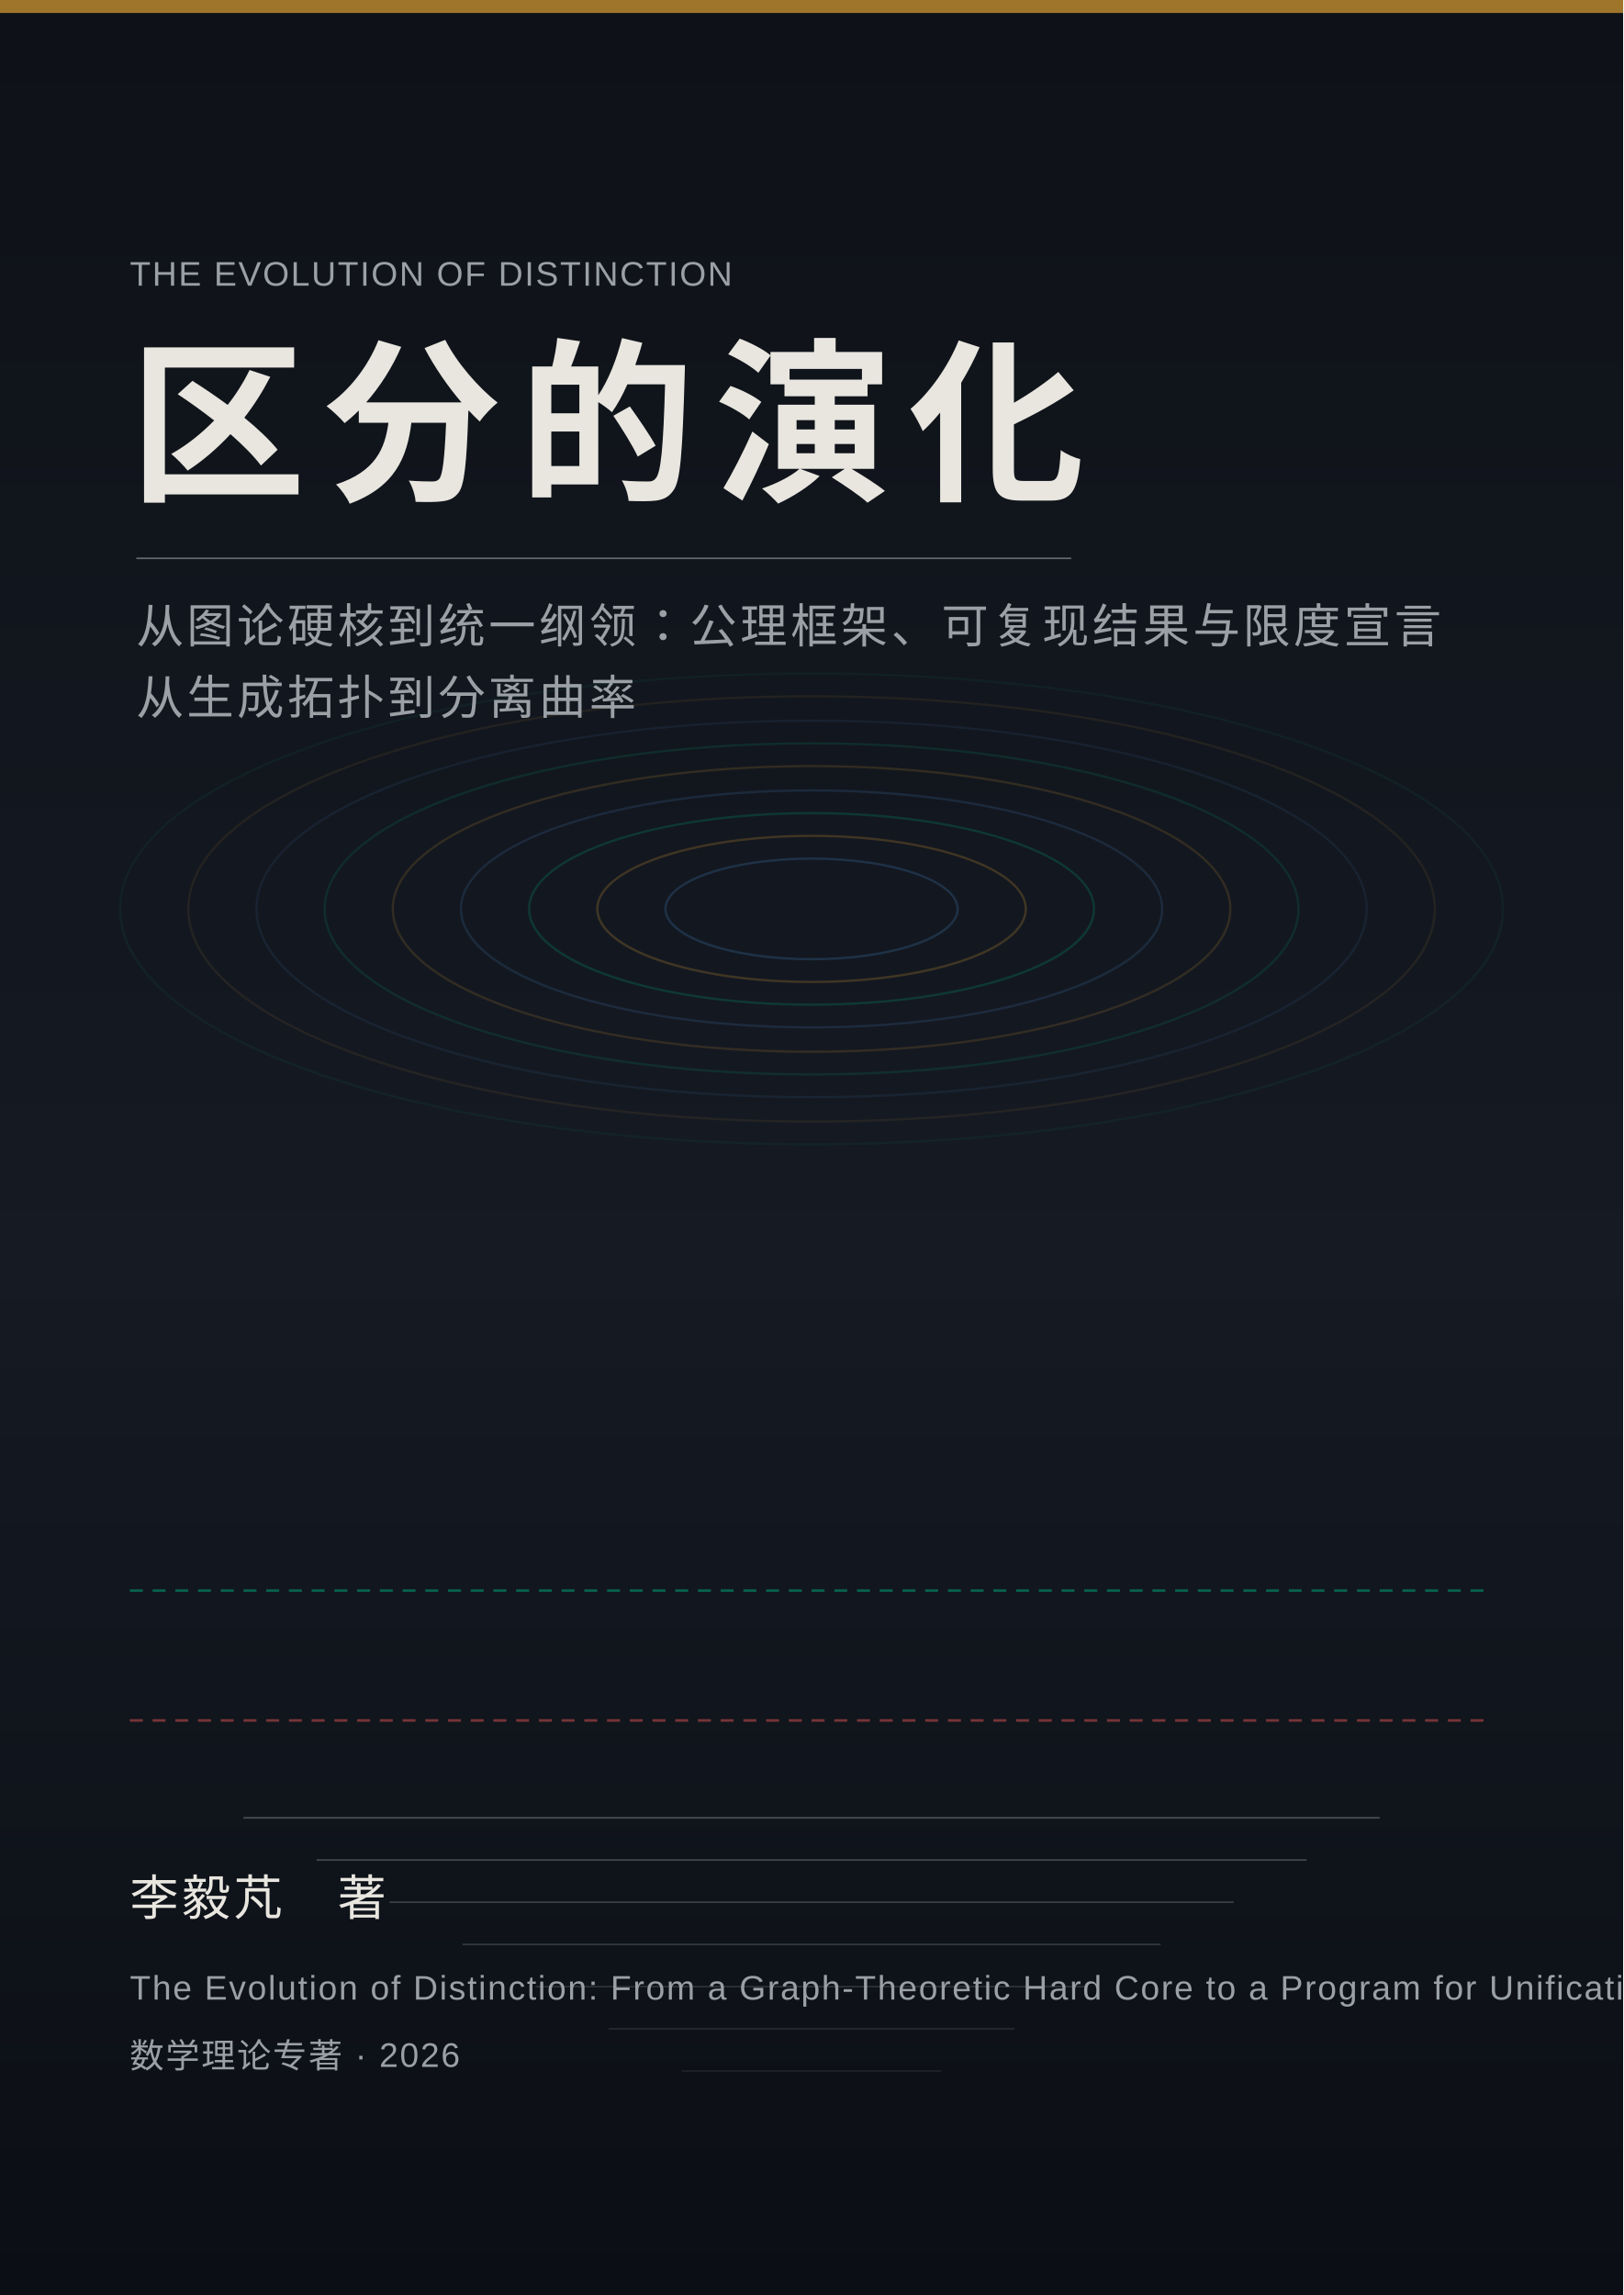
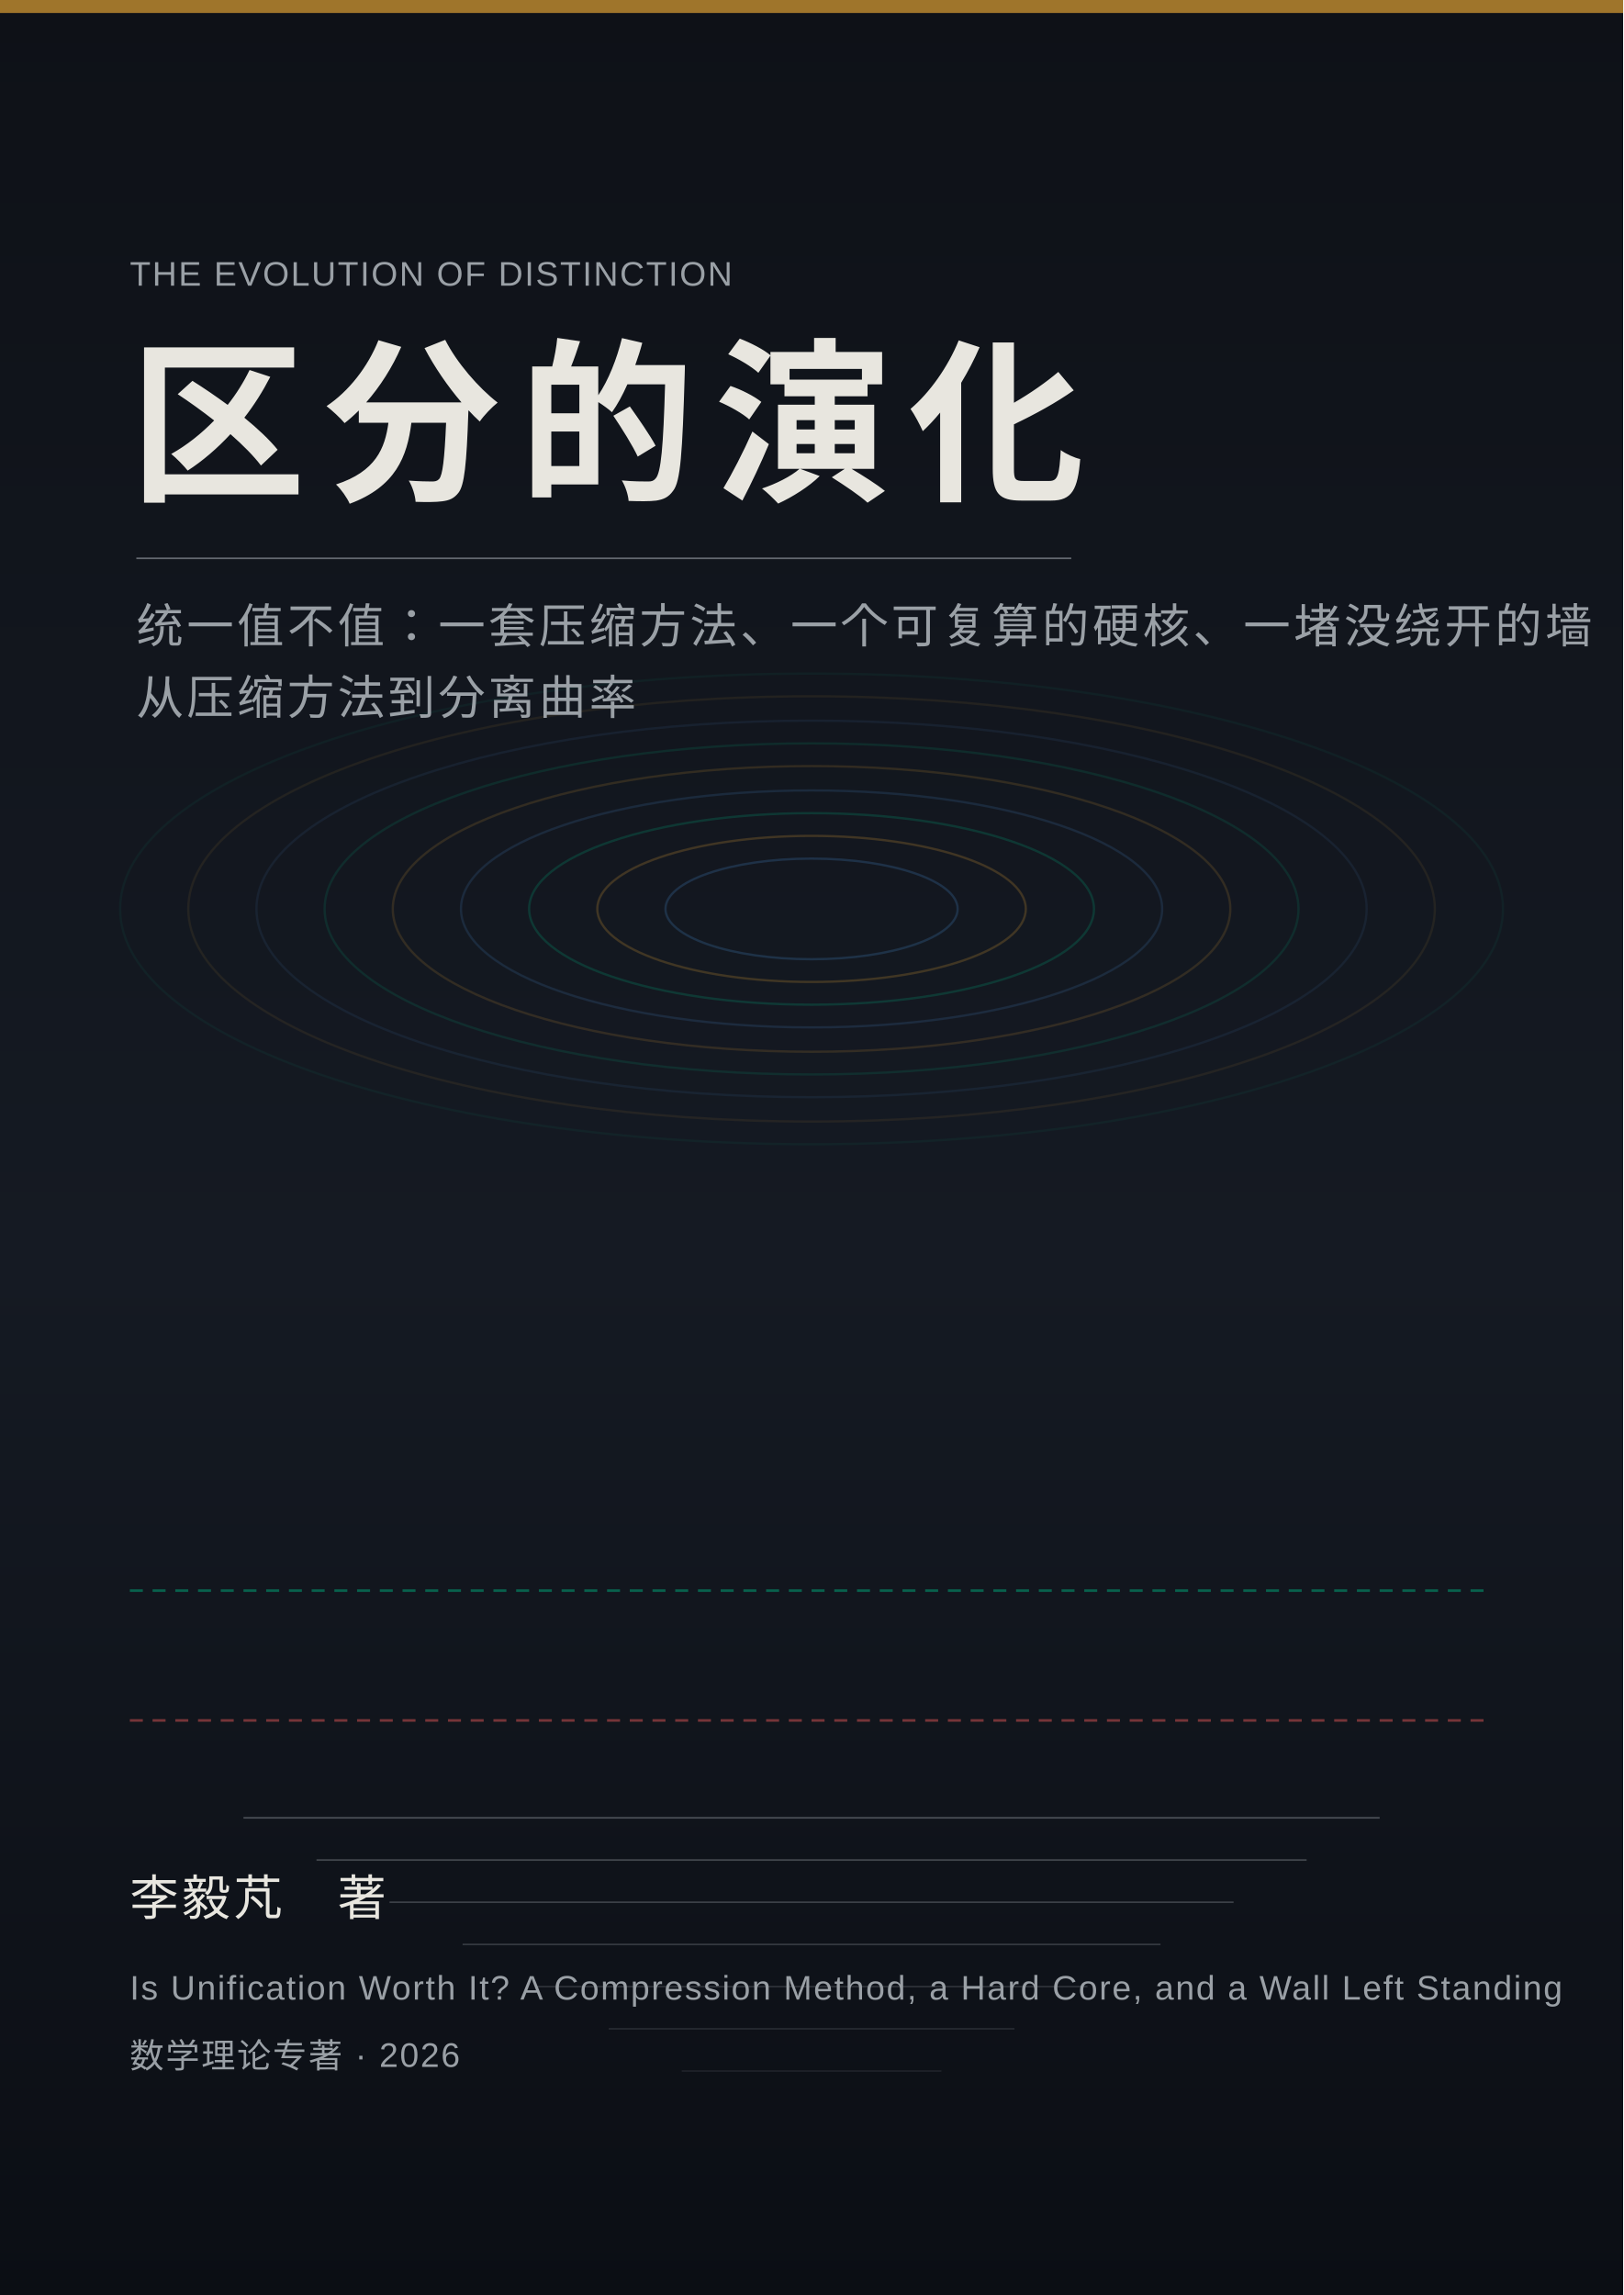
<svg xmlns="http://www.w3.org/2000/svg" viewBox="0 0 1000 1414" width="1000" height="1414">
  <defs>
    <linearGradient id="bg" x1="0" y1="0" x2="0" y2="1">
      <stop offset="0" stop-color="#0e1117" />
      <stop offset="0.55" stop-color="#151a23" />
      <stop offset="1" stop-color="#0b0e14" />
    </linearGradient>
  </defs>
  <rect x="0" y="0" width="1000" height="1414" fill="url(#bg)" />
  <rect x="0" y="0" width="1000" height="8" fill="#b8862f" opacity="0.85" />
  <ellipse cx="500" cy="560" rx="90" ry="31" fill="none" stroke="#3a6ea5" stroke-width="1.4" opacity="0.300" />
  <ellipse cx="500" cy="560" rx="132" ry="45" fill="none" stroke="#b8862f" stroke-width="1.4" opacity="0.272" />
  <ellipse cx="500" cy="560" rx="174" ry="59" fill="none" stroke="#009E73" stroke-width="1.4" opacity="0.244" />
  <ellipse cx="500" cy="560" rx="216" ry="73" fill="none" stroke="#3a6ea5" stroke-width="1.4" opacity="0.216" />
  <ellipse cx="500" cy="560" rx="258" ry="88" fill="none" stroke="#b8862f" stroke-width="1.4" opacity="0.188" />
  <ellipse cx="500" cy="560" rx="300" ry="102" fill="none" stroke="#009E73" stroke-width="1.4" opacity="0.160" />
  <ellipse cx="500" cy="560" rx="342" ry="116" fill="none" stroke="#3a6ea5" stroke-width="1.4" opacity="0.132" />
  <ellipse cx="500" cy="560" rx="384" ry="131" fill="none" stroke="#b8862f" stroke-width="1.4" opacity="0.104" />
  <ellipse cx="500" cy="560" rx="426" ry="145" fill="none" stroke="#009E73" stroke-width="1.4" opacity="0.076" />
  <line x1="80" y1="980" x2="920" y2="980" stroke="#009E73" stroke-width="1.6" opacity="0.55" stroke-dasharray="8,6" />
  <line x1="80" y1="1060" x2="920" y2="1060" stroke="#c94f4f" stroke-width="1.6" opacity="0.55" stroke-dasharray="8,6" />
  <line x1="150" y1="1120" x2="850" y2="1120" stroke="#9aa0a6" stroke-width="1" opacity="0.42" />
  <line x1="195" y1="1146" x2="805" y2="1146" stroke="#9aa0a6" stroke-width="1" opacity="0.37" />
  <line x1="240" y1="1172" x2="760" y2="1172" stroke="#9aa0a6" stroke-width="1" opacity="0.32" />
  <line x1="285" y1="1198" x2="715" y2="1198" stroke="#9aa0a6" stroke-width="1" opacity="0.27" />
  <line x1="330" y1="1224" x2="670" y2="1224" stroke="#9aa0a6" stroke-width="1" opacity="0.22" />
  <line x1="375" y1="1250" x2="625" y2="1250" stroke="#9aa0a6" stroke-width="1" opacity="0.17" />
  <line x1="420" y1="1276" x2="580" y2="1276" stroke="#9aa0a6" stroke-width="1" opacity="0.12" />
  <style>
text{font-family:'Microsoft YaHei','SimHei',Arial,sans-serif;}
.ttl{font-size:108px;font-weight:700;letter-spacing:12px;fill:#e8e6df;}
.sub{font-size:29px;fill:#9aa0a6;letter-spacing:2px;}
.eng{font-size:21px;fill:#9aa0a6;letter-spacing:1px;}
.au{font-size:30px;fill:#e8e6df;letter-spacing:2px;}
.rule{stroke:#9aa0a6;stroke-width:1;opacity:0.6;}
</style>
  <text x="80" y="176" class="eng">THE EVOLUTION OF DISTINCTION</text>
  <text x="80" y="300" class="ttl">区分的演化</text>
  <line x1="84" y1="344" x2="660" y2="344" class="rule" />
-   <text x="84" y="396" class="sub">从图论硬核到统一纲领：公理框架、可复现结果与限度宣言</text>
-   <text x="84" y="440" class="sub">从生成拓扑到分离曲率</text>
+   <text x="84" y="396" class="sub">统一值不值：一套压缩方法、一个可复算的硬核、一堵没绕开的墙</text>
+   <text x="84" y="440" class="sub">从压缩方法到分离曲率</text>
  <text x="80" y="1180" class="au">李毅芃　著</text>
-   <text x="80" y="1232" class="eng">The Evolution of Distinction: From a Graph-Theoretic Hard Core to a Program for Unification</text>
+   <text x="80" y="1232" class="eng">Is Unification Worth It? A Compression Method, a Hard Core, and a Wall Left Standing</text>
  <text x="80" y="1274" class="eng">数学理论专著 · 2026</text>
</svg>
